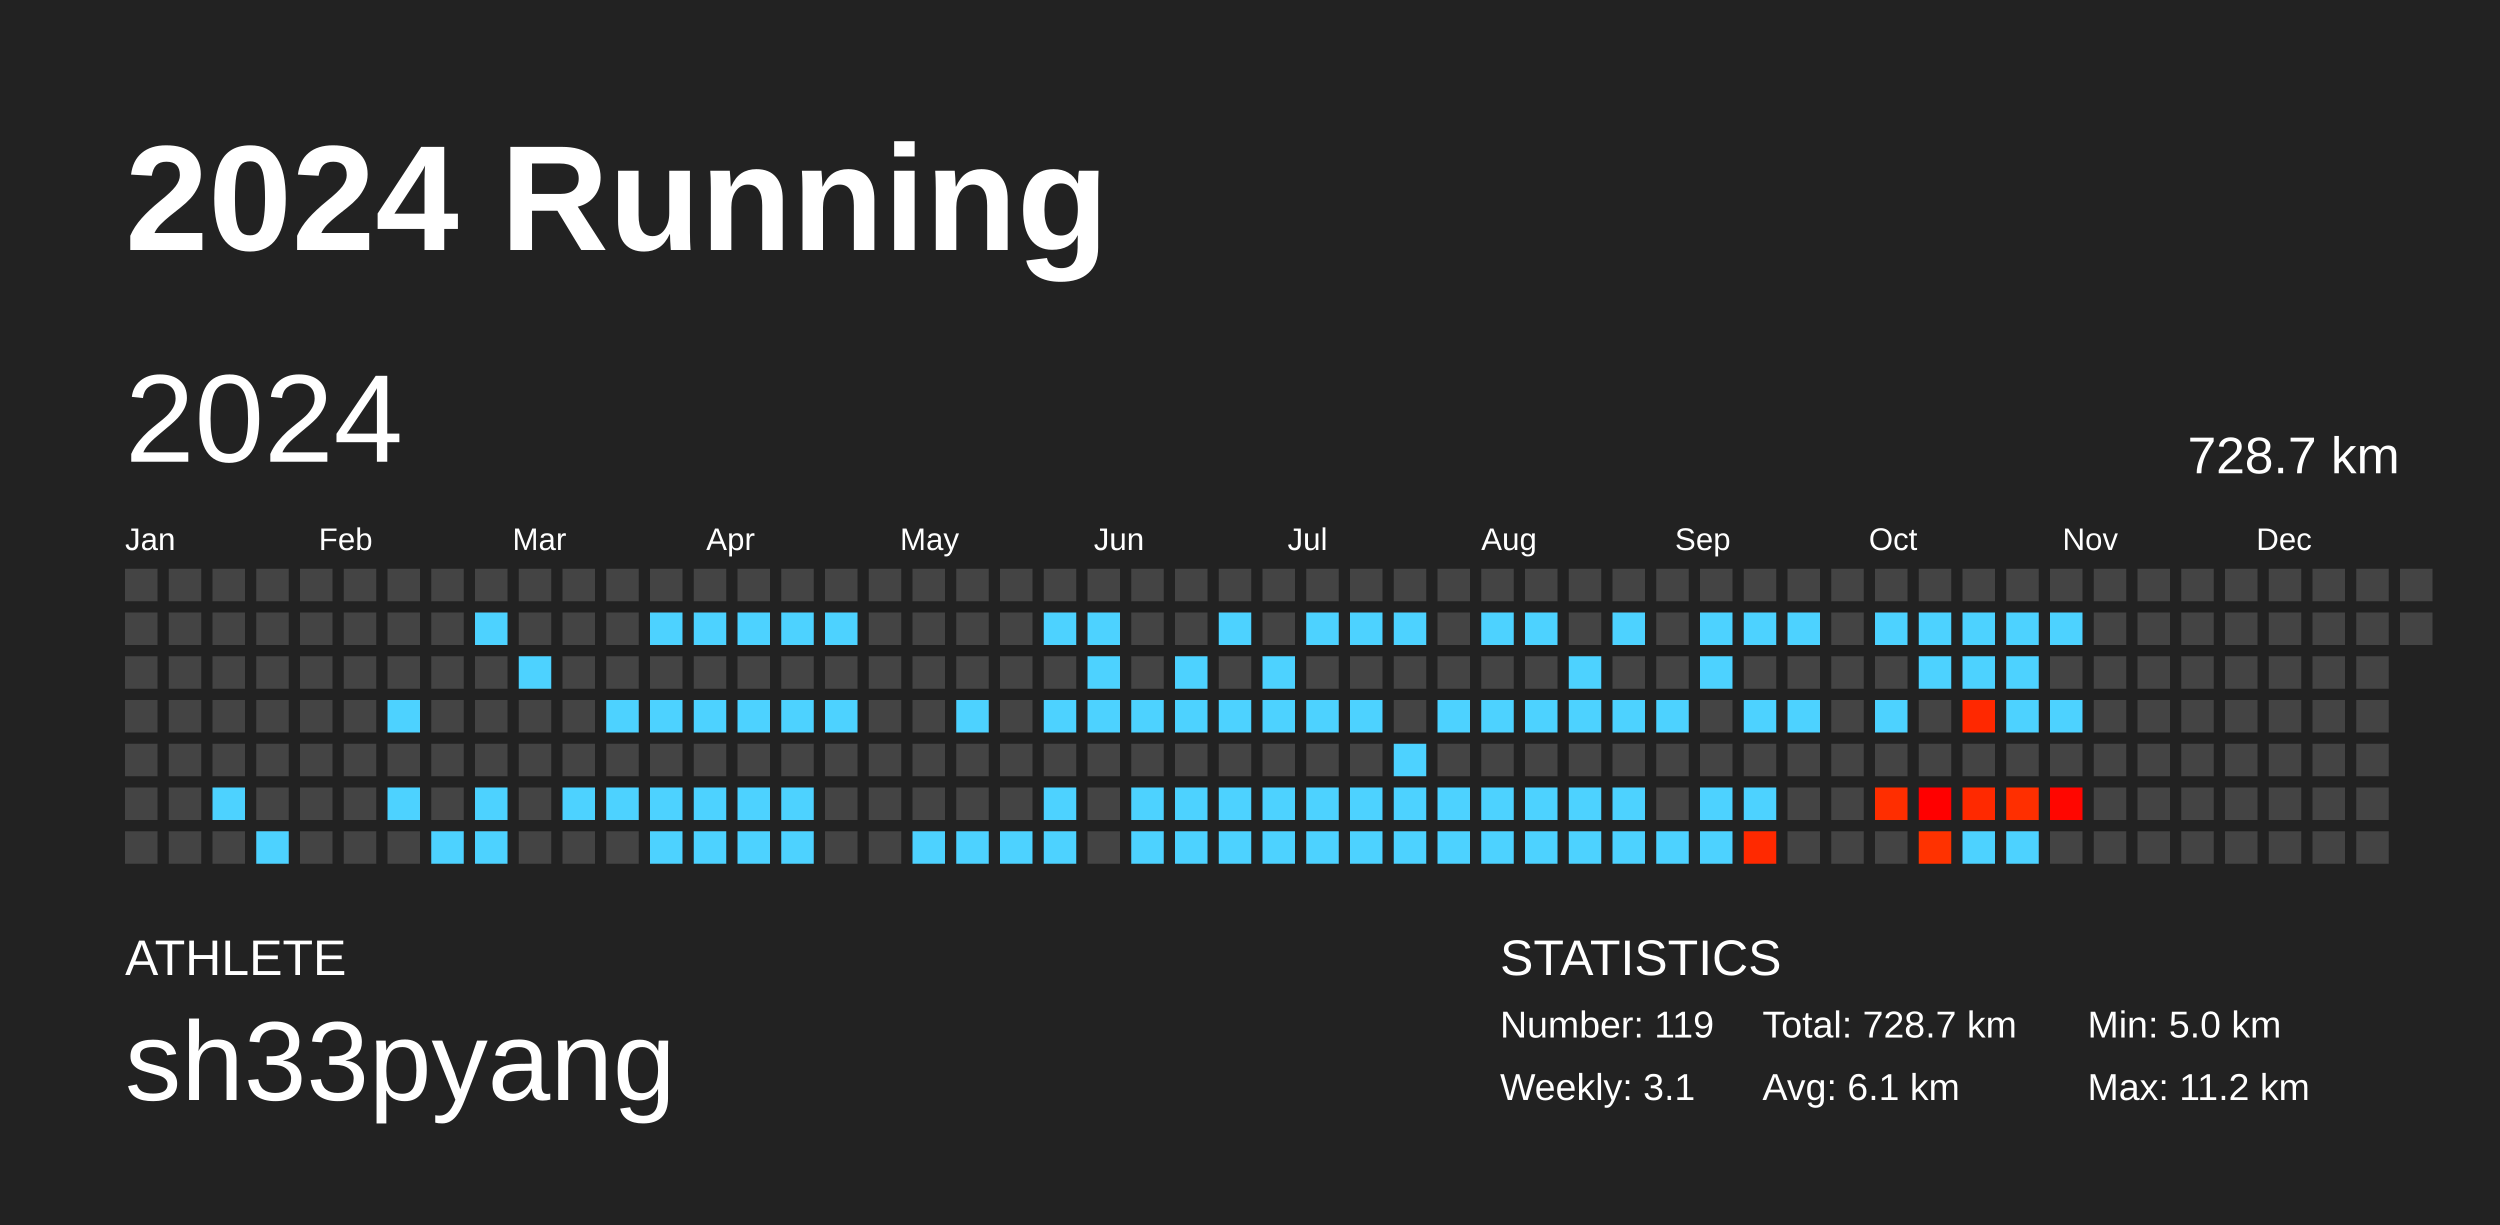
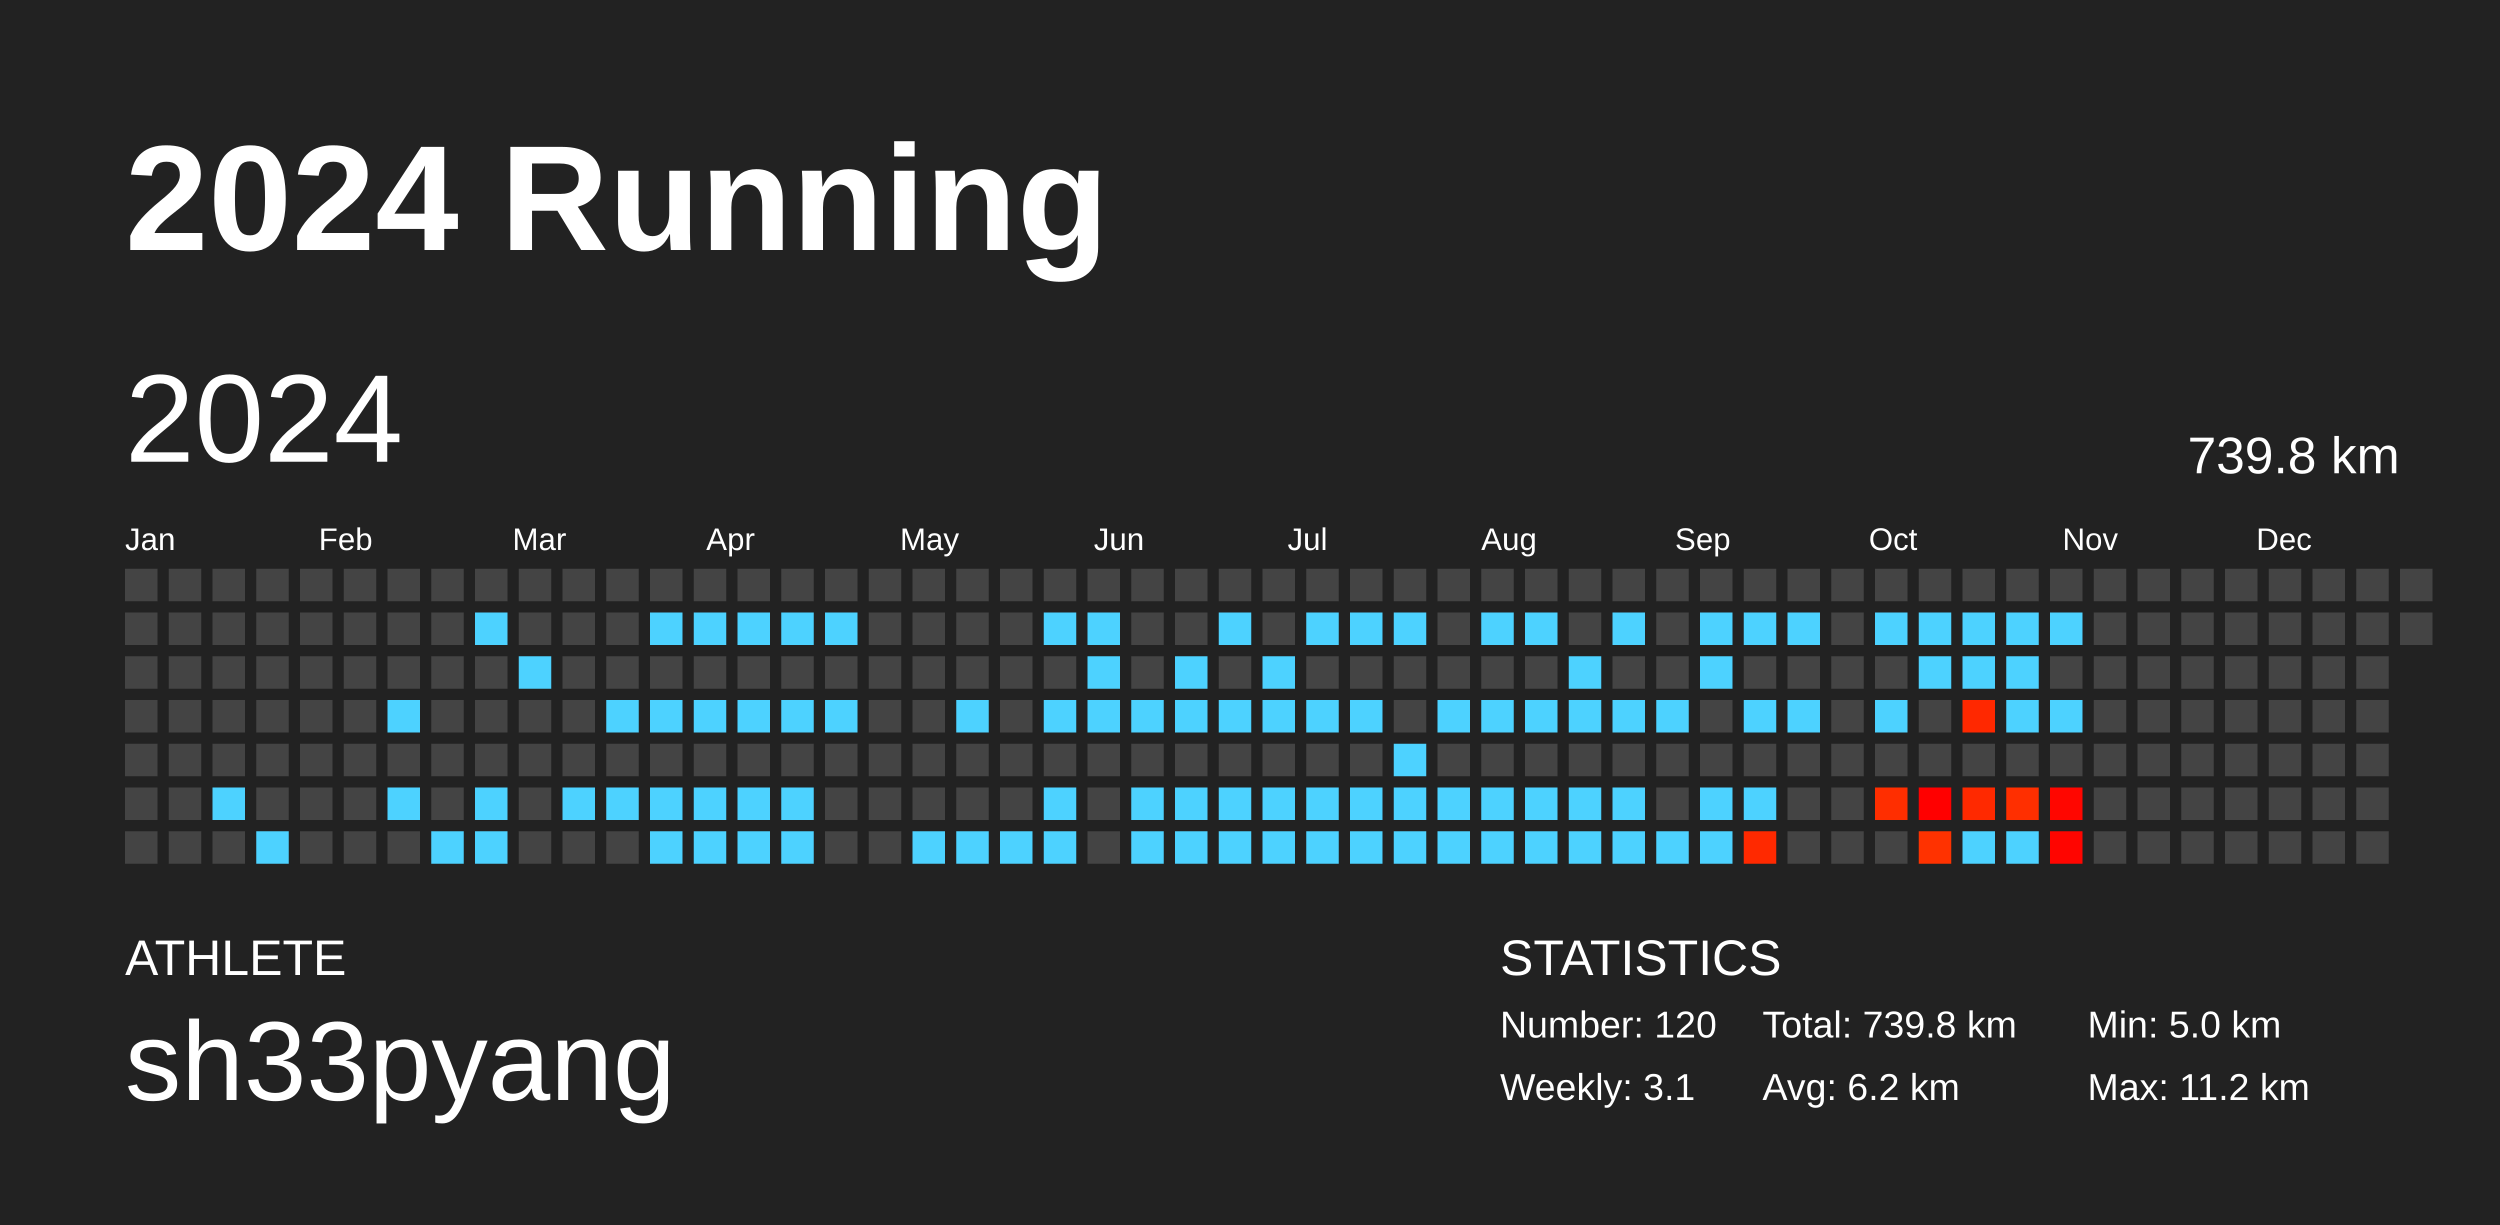
<svg xmlns="http://www.w3.org/2000/svg" baseProfile="full" height="98mm" version="1.1" viewBox="0,0,200,98" width="200mm">
  <defs />
  <rect fill="#222222" height="98" width="200" x="0" y="0" />
  <text fill="#FFFFFF" style="font-size:12px; font-family:Arial; font-weight:bold;" x="10" y="20">2024 Running</text>
  <text fill="#FFFFFF" style="font-size:4px; font-family:Arial" x="10" y="78">ATHLETE</text>
  <text fill="#FFFFFF" style="font-size:9px; font-family:Arial" x="10" y="88">sh33pyang</text>
  <text fill="#FFFFFF" style="font-size:4px; font-family:Arial" x="120" y="78">STATISTICS</text>
-   <text fill="#FFFFFF" style="font-size:3px; font-family:Arial" x="120" y="83">Number: 119</text>
+   <text fill="#FFFFFF" style="font-size:3px; font-family:Arial" x="120" y="83">Number: 120</text>
  <text fill="#FFFFFF" style="font-size:3px; font-family:Arial" x="120" y="88">Weekly: 3.1</text>
-   <text fill="#FFFFFF" style="font-size:3px; font-family:Arial" x="141" y="83">Total: 728.7 km</text>
-   <text fill="#FFFFFF" style="font-size:3px; font-family:Arial" x="141" y="88">Avg: 6.1 km</text>
+   <text fill="#FFFFFF" style="font-size:3px; font-family:Arial" x="141" y="83">Total: 739.8 km</text>
+   <text fill="#FFFFFF" style="font-size:3px; font-family:Arial" x="141" y="88">Avg: 6.2 km</text>
  <text fill="#FFFFFF" style="font-size:3px; font-family:Arial" x="167" y="83">Min: 5.0 km</text>
  <text fill="#FFFFFF" style="font-size:3px; font-family:Arial" x="167" y="88">Max: 11.2 km</text>
  <text dominant-baseline="hanging" fill="#FFFFFF" style="font-size:10.0px; font-family:Arial;" x="10" y="30">2024</text>
-   <text dominant-baseline="hanging" fill="#FFFFFF" style="font-size:4.125px; font-family:Arial;" x="175" y="35">728.7 km</text>
+   <text dominant-baseline="hanging" fill="#FFFFFF" style="font-size:4.125px; font-family:Arial;" x="175" y="35">739.8 km</text>
  <text fill="#FFFFFF" style="font-size:2.5px; font-family:Arial" x="10.0" y="44">Jan</text>
  <text fill="#FFFFFF" style="font-size:2.5px; font-family:Arial" x="25.5" y="44">Feb</text>
  <text fill="#FFFFFF" style="font-size:2.5px; font-family:Arial" x="41.0" y="44">Mar</text>
  <text fill="#FFFFFF" style="font-size:2.5px; font-family:Arial" x="56.5" y="44">Apr</text>
  <text fill="#FFFFFF" style="font-size:2.5px; font-family:Arial" x="72.0" y="44">May</text>
  <text fill="#FFFFFF" style="font-size:2.5px; font-family:Arial" x="87.5" y="44">Jun</text>
  <text fill="#FFFFFF" style="font-size:2.5px; font-family:Arial" x="103.0" y="44">Jul</text>
  <text fill="#FFFFFF" style="font-size:2.5px; font-family:Arial" x="118.5" y="44">Aug</text>
  <text fill="#FFFFFF" style="font-size:2.5px; font-family:Arial" x="134.0" y="44">Sep</text>
  <text fill="#FFFFFF" style="font-size:2.5px; font-family:Arial" x="149.5" y="44">Oct</text>
  <text fill="#FFFFFF" style="font-size:2.5px; font-family:Arial" x="165.0" y="44">Nov</text>
  <text fill="#FFFFFF" style="font-size:2.5px; font-family:Arial" x="180.5" y="44">Dec</text>
  <rect fill="#444444" height="2.6" width="2.6" x="10.0" y="45.5" />
  <rect fill="#444444" height="2.6" width="2.6" x="10.0" y="49.0" />
  <rect fill="#444444" height="2.6" width="2.6" x="10.0" y="52.5" />
  <rect fill="#444444" height="2.6" width="2.6" x="10.0" y="56.0" />
  <rect fill="#444444" height="2.6" width="2.6" x="10.0" y="59.5" />
  <rect fill="#444444" height="2.6" width="2.6" x="10.0" y="63.0" />
  <rect fill="#444444" height="2.6" width="2.6" x="10.0" y="66.5" />
  <rect fill="#444444" height="2.6" width="2.6" x="13.5" y="45.5" />
  <rect fill="#444444" height="2.6" width="2.6" x="13.5" y="49.0" />
  <rect fill="#444444" height="2.6" width="2.6" x="13.5" y="52.5" />
  <rect fill="#444444" height="2.6" width="2.6" x="13.5" y="56.0" />
  <rect fill="#444444" height="2.6" width="2.6" x="13.5" y="59.5" />
  <rect fill="#444444" height="2.6" width="2.6" x="13.5" y="63.0" />
  <rect fill="#444444" height="2.6" width="2.6" x="13.5" y="66.5" />
  <rect fill="#444444" height="2.6" width="2.6" x="17.0" y="45.5" />
  <rect fill="#444444" height="2.6" width="2.6" x="17.0" y="49.0" />
  <rect fill="#444444" height="2.6" width="2.6" x="17.0" y="52.5" />
  <rect fill="#444444" height="2.6" width="2.6" x="17.0" y="56.0" />
  <rect fill="#444444" height="2.6" width="2.6" x="17.0" y="59.5" />
  <rect fill="#4dd2ff" height="2.6" width="2.6" x="17.0" y="63.0" />
  <rect fill="#444444" height="2.6" width="2.6" x="17.0" y="66.5" />
  <rect fill="#444444" height="2.6" width="2.6" x="20.5" y="45.5" />
  <rect fill="#444444" height="2.6" width="2.6" x="20.5" y="49.0" />
  <rect fill="#444444" height="2.6" width="2.6" x="20.5" y="52.5" />
  <rect fill="#444444" height="2.6" width="2.6" x="20.5" y="56.0" />
  <rect fill="#444444" height="2.6" width="2.6" x="20.5" y="59.5" />
  <rect fill="#444444" height="2.6" width="2.6" x="20.5" y="63.0" />
  <rect fill="#4dd2ff" height="2.6" width="2.6" x="20.5" y="66.5" />
  <rect fill="#444444" height="2.6" width="2.6" x="24.0" y="45.5" />
  <rect fill="#444444" height="2.6" width="2.6" x="24.0" y="49.0" />
  <rect fill="#444444" height="2.6" width="2.6" x="24.0" y="52.5" />
  <rect fill="#444444" height="2.6" width="2.6" x="24.0" y="56.0" />
  <rect fill="#444444" height="2.6" width="2.6" x="24.0" y="59.5" />
  <rect fill="#444444" height="2.6" width="2.6" x="24.0" y="63.0" />
  <rect fill="#444444" height="2.6" width="2.6" x="24.0" y="66.5" />
  <rect fill="#444444" height="2.6" width="2.6" x="27.5" y="45.5" />
  <rect fill="#444444" height="2.6" width="2.6" x="27.5" y="49.0" />
  <rect fill="#444444" height="2.6" width="2.6" x="27.5" y="52.5" />
  <rect fill="#444444" height="2.6" width="2.6" x="27.5" y="56.0" />
  <rect fill="#444444" height="2.6" width="2.6" x="27.5" y="59.5" />
  <rect fill="#444444" height="2.6" width="2.6" x="27.5" y="63.0" />
  <rect fill="#444444" height="2.6" width="2.6" x="27.5" y="66.5" />
  <rect fill="#444444" height="2.6" width="2.6" x="31.0" y="45.5" />
  <rect fill="#444444" height="2.6" width="2.6" x="31.0" y="49.0" />
  <rect fill="#444444" height="2.6" width="2.6" x="31.0" y="52.5" />
  <rect fill="#4dd2ff" height="2.6" width="2.6" x="31.0" y="56.0" />
  <rect fill="#444444" height="2.6" width="2.6" x="31.0" y="59.5" />
  <rect fill="#4dd2ff" height="2.6" width="2.6" x="31.0" y="63.0" />
  <rect fill="#444444" height="2.6" width="2.6" x="31.0" y="66.5" />
  <rect fill="#444444" height="2.6" width="2.6" x="34.5" y="45.5" />
  <rect fill="#444444" height="2.6" width="2.6" x="34.5" y="49.0" />
  <rect fill="#444444" height="2.6" width="2.6" x="34.5" y="52.5" />
  <rect fill="#444444" height="2.6" width="2.6" x="34.5" y="56.0" />
  <rect fill="#444444" height="2.6" width="2.6" x="34.5" y="59.5" />
  <rect fill="#444444" height="2.6" width="2.6" x="34.5" y="63.0" />
  <rect fill="#4dd2ff" height="2.6" width="2.6" x="34.5" y="66.5" />
  <rect fill="#444444" height="2.6" width="2.6" x="38.0" y="45.5" />
  <rect fill="#4dd2ff" height="2.6" width="2.6" x="38.0" y="49.0" />
  <rect fill="#444444" height="2.6" width="2.6" x="38.0" y="52.5" />
  <rect fill="#444444" height="2.6" width="2.6" x="38.0" y="56.0" />
  <rect fill="#444444" height="2.6" width="2.6" x="38.0" y="59.5" />
  <rect fill="#4dd2ff" height="2.6" width="2.6" x="38.0" y="63.0" />
  <rect fill="#4dd2ff" height="2.6" width="2.6" x="38.0" y="66.5" />
  <rect fill="#444444" height="2.6" width="2.6" x="41.5" y="45.5" />
  <rect fill="#444444" height="2.6" width="2.6" x="41.5" y="49.0" />
  <rect fill="#4dd2ff" height="2.6" width="2.6" x="41.5" y="52.5" />
  <rect fill="#444444" height="2.6" width="2.6" x="41.5" y="56.0" />
  <rect fill="#444444" height="2.6" width="2.6" x="41.5" y="59.5" />
  <rect fill="#444444" height="2.6" width="2.6" x="41.5" y="63.0" />
  <rect fill="#444444" height="2.6" width="2.6" x="41.5" y="66.5" />
  <rect fill="#444444" height="2.6" width="2.6" x="45.0" y="45.5" />
  <rect fill="#444444" height="2.6" width="2.6" x="45.0" y="49.0" />
  <rect fill="#444444" height="2.6" width="2.6" x="45.0" y="52.5" />
  <rect fill="#444444" height="2.6" width="2.6" x="45.0" y="56.0" />
  <rect fill="#444444" height="2.6" width="2.6" x="45.0" y="59.5" />
  <rect fill="#4dd2ff" height="2.6" width="2.6" x="45.0" y="63.0" />
  <rect fill="#444444" height="2.6" width="2.6" x="45.0" y="66.5" />
  <rect fill="#444444" height="2.6" width="2.6" x="48.5" y="45.5" />
  <rect fill="#444444" height="2.6" width="2.6" x="48.5" y="49.0" />
  <rect fill="#444444" height="2.6" width="2.6" x="48.5" y="52.5" />
  <rect fill="#4dd2ff" height="2.6" width="2.6" x="48.5" y="56.0" />
  <rect fill="#444444" height="2.6" width="2.6" x="48.5" y="59.5" />
  <rect fill="#4dd2ff" height="2.6" width="2.6" x="48.5" y="63.0" />
  <rect fill="#444444" height="2.6" width="2.6" x="48.5" y="66.5" />
  <rect fill="#444444" height="2.6" width="2.6" x="52.0" y="45.5" />
  <rect fill="#4dd2ff" height="2.6" width="2.6" x="52.0" y="49.0" />
  <rect fill="#444444" height="2.6" width="2.6" x="52.0" y="52.5" />
  <rect fill="#4dd2ff" height="2.6" width="2.6" x="52.0" y="56.0" />
  <rect fill="#444444" height="2.6" width="2.6" x="52.0" y="59.5" />
  <rect fill="#4dd2ff" height="2.6" width="2.6" x="52.0" y="63.0" />
  <rect fill="#4dd2ff" height="2.6" width="2.6" x="52.0" y="66.5" />
  <rect fill="#444444" height="2.6" width="2.6" x="55.5" y="45.5" />
  <rect fill="#4dd2ff" height="2.6" width="2.6" x="55.5" y="49.0" />
  <rect fill="#444444" height="2.6" width="2.6" x="55.5" y="52.5" />
  <rect fill="#4dd2ff" height="2.6" width="2.6" x="55.5" y="56.0" />
  <rect fill="#444444" height="2.6" width="2.6" x="55.5" y="59.5" />
  <rect fill="#4dd2ff" height="2.6" width="2.6" x="55.5" y="63.0" />
  <rect fill="#4dd2ff" height="2.6" width="2.6" x="55.5" y="66.5" />
  <rect fill="#444444" height="2.6" width="2.6" x="59.0" y="45.5" />
  <rect fill="#4dd2ff" height="2.6" width="2.6" x="59.0" y="49.0" />
  <rect fill="#444444" height="2.6" width="2.6" x="59.0" y="52.5" />
  <rect fill="#4dd2ff" height="2.6" width="2.6" x="59.0" y="56.0" />
  <rect fill="#444444" height="2.6" width="2.6" x="59.0" y="59.5" />
  <rect fill="#4dd2ff" height="2.6" width="2.6" x="59.0" y="63.0" />
  <rect fill="#4dd2ff" height="2.6" width="2.6" x="59.0" y="66.5" />
  <rect fill="#444444" height="2.6" width="2.6" x="62.5" y="45.5" />
  <rect fill="#4dd2ff" height="2.6" width="2.6" x="62.5" y="49.0" />
  <rect fill="#444444" height="2.6" width="2.6" x="62.5" y="52.5" />
  <rect fill="#4dd2ff" height="2.6" width="2.6" x="62.5" y="56.0" />
  <rect fill="#444444" height="2.6" width="2.6" x="62.5" y="59.5" />
  <rect fill="#4dd2ff" height="2.6" width="2.6" x="62.5" y="63.0" />
  <rect fill="#4dd2ff" height="2.6" width="2.6" x="62.5" y="66.5" />
  <rect fill="#444444" height="2.6" width="2.6" x="66.0" y="45.5" />
  <rect fill="#4dd2ff" height="2.6" width="2.6" x="66.0" y="49.0" />
  <rect fill="#444444" height="2.6" width="2.6" x="66.0" y="52.5" />
  <rect fill="#4dd2ff" height="2.6" width="2.6" x="66.0" y="56.0" />
  <rect fill="#444444" height="2.6" width="2.6" x="66.0" y="59.5" />
  <rect fill="#444444" height="2.6" width="2.6" x="66.0" y="63.0" />
  <rect fill="#444444" height="2.6" width="2.6" x="66.0" y="66.5" />
  <rect fill="#444444" height="2.6" width="2.6" x="69.5" y="45.5" />
  <rect fill="#444444" height="2.6" width="2.6" x="69.5" y="49.0" />
  <rect fill="#444444" height="2.6" width="2.6" x="69.5" y="52.5" />
  <rect fill="#444444" height="2.6" width="2.6" x="69.5" y="56.0" />
  <rect fill="#444444" height="2.6" width="2.6" x="69.5" y="59.5" />
  <rect fill="#444444" height="2.6" width="2.6" x="69.5" y="63.0" />
  <rect fill="#444444" height="2.6" width="2.6" x="69.5" y="66.5" />
  <rect fill="#444444" height="2.6" width="2.6" x="73.0" y="45.5" />
  <rect fill="#444444" height="2.6" width="2.6" x="73.0" y="49.0" />
  <rect fill="#444444" height="2.6" width="2.6" x="73.0" y="52.5" />
  <rect fill="#444444" height="2.6" width="2.6" x="73.0" y="56.0" />
  <rect fill="#444444" height="2.6" width="2.6" x="73.0" y="59.5" />
  <rect fill="#444444" height="2.6" width="2.6" x="73.0" y="63.0" />
  <rect fill="#4dd2ff" height="2.6" width="2.6" x="73.0" y="66.5" />
  <rect fill="#444444" height="2.6" width="2.6" x="76.5" y="45.5" />
  <rect fill="#444444" height="2.6" width="2.6" x="76.5" y="49.0" />
  <rect fill="#444444" height="2.6" width="2.6" x="76.5" y="52.5" />
  <rect fill="#4dd2ff" height="2.6" width="2.6" x="76.5" y="56.0" />
  <rect fill="#444444" height="2.6" width="2.6" x="76.5" y="59.5" />
  <rect fill="#444444" height="2.6" width="2.6" x="76.5" y="63.0" />
  <rect fill="#4dd2ff" height="2.6" width="2.6" x="76.5" y="66.5" />
  <rect fill="#444444" height="2.6" width="2.6" x="80.0" y="45.5" />
  <rect fill="#444444" height="2.6" width="2.6" x="80.0" y="49.0" />
  <rect fill="#444444" height="2.6" width="2.6" x="80.0" y="52.5" />
  <rect fill="#444444" height="2.6" width="2.6" x="80.0" y="56.0" />
  <rect fill="#444444" height="2.6" width="2.6" x="80.0" y="59.5" />
  <rect fill="#444444" height="2.6" width="2.6" x="80.0" y="63.0" />
  <rect fill="#4dd2ff" height="2.6" width="2.6" x="80.0" y="66.5" />
  <rect fill="#444444" height="2.6" width="2.6" x="83.5" y="45.5" />
  <rect fill="#4dd2ff" height="2.6" width="2.6" x="83.5" y="49.0" />
  <rect fill="#444444" height="2.6" width="2.6" x="83.5" y="52.5" />
  <rect fill="#4dd2ff" height="2.6" width="2.6" x="83.5" y="56.0" />
  <rect fill="#444444" height="2.6" width="2.6" x="83.5" y="59.5" />
  <rect fill="#4dd2ff" height="2.6" width="2.6" x="83.5" y="63.0" />
  <rect fill="#4dd2ff" height="2.6" width="2.6" x="83.5" y="66.5" />
  <rect fill="#444444" height="2.6" width="2.6" x="87.0" y="45.5" />
  <rect fill="#4dd2ff" height="2.6" width="2.6" x="87.0" y="49.0" />
  <rect fill="#4dd2ff" height="2.6" width="2.6" x="87.0" y="52.5" />
  <rect fill="#4dd2ff" height="2.6" width="2.6" x="87.0" y="56.0" />
  <rect fill="#444444" height="2.6" width="2.6" x="87.0" y="59.5" />
  <rect fill="#444444" height="2.6" width="2.6" x="87.0" y="63.0" />
  <rect fill="#444444" height="2.6" width="2.6" x="87.0" y="66.5" />
  <rect fill="#444444" height="2.6" width="2.6" x="90.5" y="45.5" />
  <rect fill="#444444" height="2.6" width="2.6" x="90.5" y="49.0" />
  <rect fill="#444444" height="2.6" width="2.6" x="90.5" y="52.5" />
  <rect fill="#4dd2ff" height="2.6" width="2.6" x="90.5" y="56.0" />
  <rect fill="#444444" height="2.6" width="2.6" x="90.5" y="59.5" />
  <rect fill="#4dd2ff" height="2.6" width="2.6" x="90.5" y="63.0" />
  <rect fill="#4dd2ff" height="2.6" width="2.6" x="90.5" y="66.5" />
  <rect fill="#444444" height="2.6" width="2.6" x="94.0" y="45.5" />
  <rect fill="#444444" height="2.6" width="2.6" x="94.0" y="49.0" />
  <rect fill="#4dd2ff" height="2.6" width="2.6" x="94.0" y="52.5" />
  <rect fill="#4dd2ff" height="2.6" width="2.6" x="94.0" y="56.0" />
  <rect fill="#444444" height="2.6" width="2.6" x="94.0" y="59.5" />
  <rect fill="#4dd2ff" height="2.6" width="2.6" x="94.0" y="63.0" />
  <rect fill="#4dd2ff" height="2.6" width="2.6" x="94.0" y="66.5" />
  <rect fill="#444444" height="2.6" width="2.6" x="97.5" y="45.5" />
  <rect fill="#4dd2ff" height="2.6" width="2.6" x="97.5" y="49.0" />
  <rect fill="#444444" height="2.6" width="2.6" x="97.5" y="52.5" />
  <rect fill="#4dd2ff" height="2.6" width="2.6" x="97.5" y="56.0" />
  <rect fill="#444444" height="2.6" width="2.6" x="97.5" y="59.5" />
  <rect fill="#4dd2ff" height="2.6" width="2.6" x="97.5" y="63.0" />
  <rect fill="#4dd2ff" height="2.6" width="2.6" x="97.5" y="66.5" />
  <rect fill="#444444" height="2.6" width="2.6" x="101.0" y="45.5" />
  <rect fill="#444444" height="2.6" width="2.6" x="101.0" y="49.0" />
  <rect fill="#4dd2ff" height="2.6" width="2.6" x="101.0" y="52.5" />
  <rect fill="#4dd2ff" height="2.6" width="2.6" x="101.0" y="56.0" />
  <rect fill="#444444" height="2.6" width="2.6" x="101.0" y="59.5" />
  <rect fill="#4dd2ff" height="2.6" width="2.6" x="101.0" y="63.0" />
  <rect fill="#4dd2ff" height="2.6" width="2.6" x="101.0" y="66.5" />
  <rect fill="#444444" height="2.6" width="2.6" x="104.5" y="45.5" />
  <rect fill="#4dd2ff" height="2.6" width="2.6" x="104.5" y="49.0" />
  <rect fill="#444444" height="2.6" width="2.6" x="104.5" y="52.5" />
  <rect fill="#4dd2ff" height="2.6" width="2.6" x="104.5" y="56.0" />
  <rect fill="#444444" height="2.6" width="2.6" x="104.5" y="59.5" />
  <rect fill="#4dd2ff" height="2.6" width="2.6" x="104.5" y="63.0" />
  <rect fill="#4dd2ff" height="2.6" width="2.6" x="104.5" y="66.5" />
  <rect fill="#444444" height="2.6" width="2.6" x="108.0" y="45.5" />
  <rect fill="#4dd2ff" height="2.6" width="2.6" x="108.0" y="49.0" />
  <rect fill="#444444" height="2.6" width="2.6" x="108.0" y="52.5" />
  <rect fill="#4dd2ff" height="2.6" width="2.6" x="108.0" y="56.0" />
  <rect fill="#444444" height="2.6" width="2.6" x="108.0" y="59.5" />
  <rect fill="#4dd2ff" height="2.6" width="2.6" x="108.0" y="63.0" />
  <rect fill="#4dd2ff" height="2.6" width="2.6" x="108.0" y="66.5" />
  <rect fill="#444444" height="2.6" width="2.6" x="111.5" y="45.5" />
  <rect fill="#4dd2ff" height="2.6" width="2.6" x="111.5" y="49.0" />
  <rect fill="#444444" height="2.6" width="2.6" x="111.5" y="52.5" />
  <rect fill="#444444" height="2.6" width="2.6" x="111.5" y="56.0" />
  <rect fill="#4dd2ff" height="2.6" width="2.6" x="111.5" y="59.5" />
  <rect fill="#4dd2ff" height="2.6" width="2.6" x="111.5" y="63.0" />
  <rect fill="#4dd2ff" height="2.6" width="2.6" x="111.5" y="66.5" />
  <rect fill="#444444" height="2.6" width="2.6" x="115.0" y="45.5" />
  <rect fill="#444444" height="2.6" width="2.6" x="115.0" y="49.0" />
  <rect fill="#444444" height="2.6" width="2.6" x="115.0" y="52.5" />
  <rect fill="#4dd2ff" height="2.6" width="2.6" x="115.0" y="56.0" />
  <rect fill="#444444" height="2.6" width="2.6" x="115.0" y="59.5" />
  <rect fill="#4dd2ff" height="2.6" width="2.6" x="115.0" y="63.0" />
  <rect fill="#4dd2ff" height="2.6" width="2.6" x="115.0" y="66.5" />
  <rect fill="#444444" height="2.6" width="2.6" x="118.5" y="45.5" />
  <rect fill="#4dd2ff" height="2.6" width="2.6" x="118.5" y="49.0" />
  <rect fill="#444444" height="2.6" width="2.6" x="118.5" y="52.5" />
  <rect fill="#4dd2ff" height="2.6" width="2.6" x="118.5" y="56.0" />
  <rect fill="#444444" height="2.6" width="2.6" x="118.5" y="59.5" />
  <rect fill="#4dd2ff" height="2.6" width="2.6" x="118.5" y="63.0" />
  <rect fill="#4dd2ff" height="2.6" width="2.6" x="118.5" y="66.5" />
  <rect fill="#444444" height="2.6" width="2.6" x="122.0" y="45.5" />
  <rect fill="#4dd2ff" height="2.6" width="2.6" x="122.0" y="49.0" />
  <rect fill="#444444" height="2.6" width="2.6" x="122.0" y="52.5" />
  <rect fill="#4dd2ff" height="2.6" width="2.6" x="122.0" y="56.0" />
  <rect fill="#444444" height="2.6" width="2.6" x="122.0" y="59.5" />
  <rect fill="#4dd2ff" height="2.6" width="2.6" x="122.0" y="63.0" />
  <rect fill="#4dd2ff" height="2.6" width="2.6" x="122.0" y="66.5" />
  <rect fill="#444444" height="2.6" width="2.6" x="125.5" y="45.5" />
  <rect fill="#444444" height="2.6" width="2.6" x="125.5" y="49.0" />
  <rect fill="#4dd2ff" height="2.6" width="2.6" x="125.5" y="52.5" />
  <rect fill="#4dd2ff" height="2.6" width="2.6" x="125.5" y="56.0" />
  <rect fill="#444444" height="2.6" width="2.6" x="125.5" y="59.5" />
  <rect fill="#4dd2ff" height="2.6" width="2.6" x="125.5" y="63.0" />
  <rect fill="#4dd2ff" height="2.6" width="2.6" x="125.5" y="66.5" />
  <rect fill="#444444" height="2.6" width="2.6" x="129.0" y="45.5" />
  <rect fill="#4dd2ff" height="2.6" width="2.6" x="129.0" y="49.0" />
  <rect fill="#444444" height="2.6" width="2.6" x="129.0" y="52.5" />
  <rect fill="#4dd2ff" height="2.6" width="2.6" x="129.0" y="56.0" />
  <rect fill="#444444" height="2.6" width="2.6" x="129.0" y="59.5" />
  <rect fill="#4dd2ff" height="2.6" width="2.6" x="129.0" y="63.0" />
  <rect fill="#4dd2ff" height="2.6" width="2.6" x="129.0" y="66.5" />
  <rect fill="#444444" height="2.6" width="2.6" x="132.5" y="45.5" />
  <rect fill="#444444" height="2.6" width="2.6" x="132.5" y="49.0" />
  <rect fill="#444444" height="2.6" width="2.6" x="132.5" y="52.5" />
  <rect fill="#4dd2ff" height="2.6" width="2.6" x="132.5" y="56.0" />
  <rect fill="#444444" height="2.6" width="2.6" x="132.5" y="59.5" />
  <rect fill="#444444" height="2.6" width="2.6" x="132.5" y="63.0" />
  <rect fill="#4dd2ff" height="2.6" width="2.6" x="132.5" y="66.5" />
  <rect fill="#444444" height="2.6" width="2.6" x="136.0" y="45.5" />
  <rect fill="#4dd2ff" height="2.6" width="2.6" x="136.0" y="49.0" />
  <rect fill="#4dd2ff" height="2.6" width="2.6" x="136.0" y="52.5" />
  <rect fill="#444444" height="2.6" width="2.6" x="136.0" y="56.0" />
  <rect fill="#444444" height="2.6" width="2.6" x="136.0" y="59.5" />
  <rect fill="#4dd2ff" height="2.6" width="2.6" x="136.0" y="63.0" />
  <rect fill="#4dd2ff" height="2.6" width="2.6" x="136.0" y="66.5" />
  <rect fill="#444444" height="2.6" width="2.6" x="139.5" y="45.5" />
  <rect fill="#4dd2ff" height="2.6" width="2.6" x="139.5" y="49.0" />
  <rect fill="#444444" height="2.6" width="2.6" x="139.5" y="52.5" />
  <rect fill="#4dd2ff" height="2.6" width="2.6" x="139.5" y="56.0" />
  <rect fill="#444444" height="2.6" width="2.6" x="139.5" y="59.5" />
  <rect fill="#4dd2ff" height="2.6" width="2.6" x="139.5" y="63.0" />
  <rect fill="#ff2900" height="2.6" width="2.6" x="139.5" y="66.5" />
  <rect fill="#444444" height="2.6" width="2.6" x="143.0" y="45.5" />
  <rect fill="#4dd2ff" height="2.6" width="2.6" x="143.0" y="49.0" />
  <rect fill="#444444" height="2.6" width="2.6" x="143.0" y="52.5" />
  <rect fill="#4dd2ff" height="2.6" width="2.6" x="143.0" y="56.0" />
  <rect fill="#444444" height="2.6" width="2.6" x="143.0" y="59.5" />
  <rect fill="#444444" height="2.6" width="2.6" x="143.0" y="63.0" />
  <rect fill="#444444" height="2.6" width="2.6" x="143.0" y="66.5" />
  <rect fill="#444444" height="2.6" width="2.6" x="146.5" y="45.5" />
  <rect fill="#444444" height="2.6" width="2.6" x="146.5" y="49.0" />
  <rect fill="#444444" height="2.6" width="2.6" x="146.5" y="52.5" />
  <rect fill="#444444" height="2.6" width="2.6" x="146.5" y="56.0" />
  <rect fill="#444444" height="2.6" width="2.6" x="146.5" y="59.5" />
  <rect fill="#444444" height="2.6" width="2.6" x="146.5" y="63.0" />
  <rect fill="#444444" height="2.6" width="2.6" x="146.5" y="66.5" />
  <rect fill="#444444" height="2.6" width="2.6" x="150.0" y="45.5" />
  <rect fill="#4dd2ff" height="2.6" width="2.6" x="150.0" y="49.0" />
  <rect fill="#444444" height="2.6" width="2.6" x="150.0" y="52.5" />
  <rect fill="#4dd2ff" height="2.6" width="2.6" x="150.0" y="56.0" />
  <rect fill="#444444" height="2.6" width="2.6" x="150.0" y="59.5" />
  <rect fill="#ff2e00" height="2.6" width="2.6" x="150.0" y="63.0" />
  <rect fill="#444444" height="2.6" width="2.6" x="150.0" y="66.5" />
  <rect fill="#444444" height="2.6" width="2.6" x="153.5" y="45.5" />
  <rect fill="#4dd2ff" height="2.6" width="2.6" x="153.5" y="49.0" />
  <rect fill="#4dd2ff" height="2.6" width="2.6" x="153.5" y="52.5" />
  <rect fill="#444444" height="2.6" width="2.6" x="153.5" y="56.0" />
  <rect fill="#444444" height="2.6" width="2.6" x="153.5" y="59.5" />
  <rect fill="#ff0000" height="2.6" width="2.6" x="153.5" y="63.0" />
  <rect fill="#ff3200" height="2.6" width="2.6" x="153.5" y="66.5" />
  <rect fill="#444444" height="2.6" width="2.6" x="157.0" y="45.5" />
  <rect fill="#4dd2ff" height="2.6" width="2.6" x="157.0" y="49.0" />
  <rect fill="#4dd2ff" height="2.6" width="2.6" x="157.0" y="52.5" />
  <rect fill="#ff2800" height="2.6" width="2.6" x="157.0" y="56.0" />
  <rect fill="#444444" height="2.6" width="2.6" x="157.0" y="59.5" />
  <rect fill="#ff2900" height="2.6" width="2.6" x="157.0" y="63.0" />
  <rect fill="#4dd2ff" height="2.6" width="2.6" x="157.0" y="66.5" />
  <rect fill="#444444" height="2.6" width="2.6" x="160.5" y="45.5" />
  <rect fill="#4dd2ff" height="2.6" width="2.6" x="160.5" y="49.0" />
  <rect fill="#4dd2ff" height="2.6" width="2.6" x="160.5" y="52.5" />
  <rect fill="#4dd2ff" height="2.6" width="2.6" x="160.5" y="56.0" />
  <rect fill="#444444" height="2.6" width="2.6" x="160.5" y="59.5" />
  <rect fill="#ff2f00" height="2.6" width="2.6" x="160.5" y="63.0" />
  <rect fill="#4dd2ff" height="2.6" width="2.6" x="160.5" y="66.5" />
  <rect fill="#444444" height="2.6" width="2.6" x="164.0" y="45.5" />
  <rect fill="#4dd2ff" height="2.6" width="2.6" x="164.0" y="49.0" />
  <rect fill="#444444" height="2.6" width="2.6" x="164.0" y="52.5" />
  <rect fill="#4dd2ff" height="2.6" width="2.6" x="164.0" y="56.0" />
  <rect fill="#444444" height="2.6" width="2.6" x="164.0" y="59.5" />
  <rect fill="#ff0600" height="2.6" width="2.6" x="164.0" y="63.0" />
-   <rect fill="#444444" height="2.6" width="2.6" x="164.0" y="66.5" />
+   <rect fill="#ff0500" height="2.6" width="2.6" x="164.0" y="66.5" />
  <rect fill="#444444" height="2.6" width="2.6" x="167.5" y="45.5" />
  <rect fill="#444444" height="2.6" width="2.6" x="167.5" y="49.0" />
  <rect fill="#444444" height="2.6" width="2.6" x="167.5" y="52.5" />
  <rect fill="#444444" height="2.6" width="2.6" x="167.5" y="56.0" />
  <rect fill="#444444" height="2.6" width="2.6" x="167.5" y="59.5" />
  <rect fill="#444444" height="2.6" width="2.6" x="167.5" y="63.0" />
  <rect fill="#444444" height="2.6" width="2.6" x="167.5" y="66.5" />
  <rect fill="#444444" height="2.6" width="2.6" x="171.0" y="45.5" />
  <rect fill="#444444" height="2.6" width="2.6" x="171.0" y="49.0" />
  <rect fill="#444444" height="2.6" width="2.6" x="171.0" y="52.5" />
  <rect fill="#444444" height="2.6" width="2.6" x="171.0" y="56.0" />
  <rect fill="#444444" height="2.6" width="2.6" x="171.0" y="59.5" />
  <rect fill="#444444" height="2.6" width="2.6" x="171.0" y="63.0" />
  <rect fill="#444444" height="2.6" width="2.6" x="171.0" y="66.5" />
  <rect fill="#444444" height="2.6" width="2.6" x="174.5" y="45.5" />
  <rect fill="#444444" height="2.6" width="2.6" x="174.5" y="49.0" />
  <rect fill="#444444" height="2.6" width="2.6" x="174.5" y="52.5" />
  <rect fill="#444444" height="2.6" width="2.6" x="174.5" y="56.0" />
  <rect fill="#444444" height="2.6" width="2.6" x="174.5" y="59.5" />
  <rect fill="#444444" height="2.6" width="2.6" x="174.5" y="63.0" />
  <rect fill="#444444" height="2.6" width="2.6" x="174.5" y="66.5" />
  <rect fill="#444444" height="2.6" width="2.6" x="178.0" y="45.5" />
  <rect fill="#444444" height="2.6" width="2.6" x="178.0" y="49.0" />
  <rect fill="#444444" height="2.6" width="2.6" x="178.0" y="52.5" />
  <rect fill="#444444" height="2.6" width="2.6" x="178.0" y="56.0" />
  <rect fill="#444444" height="2.6" width="2.6" x="178.0" y="59.5" />
  <rect fill="#444444" height="2.6" width="2.6" x="178.0" y="63.0" />
  <rect fill="#444444" height="2.6" width="2.6" x="178.0" y="66.5" />
  <rect fill="#444444" height="2.6" width="2.6" x="181.5" y="45.5" />
  <rect fill="#444444" height="2.6" width="2.6" x="181.5" y="49.0" />
  <rect fill="#444444" height="2.6" width="2.6" x="181.5" y="52.5" />
  <rect fill="#444444" height="2.6" width="2.6" x="181.5" y="56.0" />
  <rect fill="#444444" height="2.6" width="2.6" x="181.5" y="59.5" />
  <rect fill="#444444" height="2.6" width="2.6" x="181.5" y="63.0" />
  <rect fill="#444444" height="2.6" width="2.6" x="181.5" y="66.5" />
  <rect fill="#444444" height="2.6" width="2.6" x="185.0" y="45.5" />
  <rect fill="#444444" height="2.6" width="2.6" x="185.0" y="49.0" />
  <rect fill="#444444" height="2.6" width="2.6" x="185.0" y="52.5" />
  <rect fill="#444444" height="2.6" width="2.6" x="185.0" y="56.0" />
  <rect fill="#444444" height="2.6" width="2.6" x="185.0" y="59.5" />
  <rect fill="#444444" height="2.6" width="2.6" x="185.0" y="63.0" />
  <rect fill="#444444" height="2.6" width="2.6" x="185.0" y="66.5" />
  <rect fill="#444444" height="2.6" width="2.6" x="188.5" y="45.5" />
  <rect fill="#444444" height="2.6" width="2.6" x="188.5" y="49.0" />
  <rect fill="#444444" height="2.6" width="2.6" x="188.5" y="52.5" />
  <rect fill="#444444" height="2.6" width="2.6" x="188.5" y="56.0" />
  <rect fill="#444444" height="2.6" width="2.6" x="188.5" y="59.5" />
  <rect fill="#444444" height="2.6" width="2.6" x="188.5" y="63.0" />
  <rect fill="#444444" height="2.6" width="2.6" x="188.5" y="66.5" />
  <rect fill="#444444" height="2.6" width="2.6" x="192.0" y="45.5" />
  <rect fill="#444444" height="2.6" width="2.6" x="192.0" y="49.0" />
</svg>
